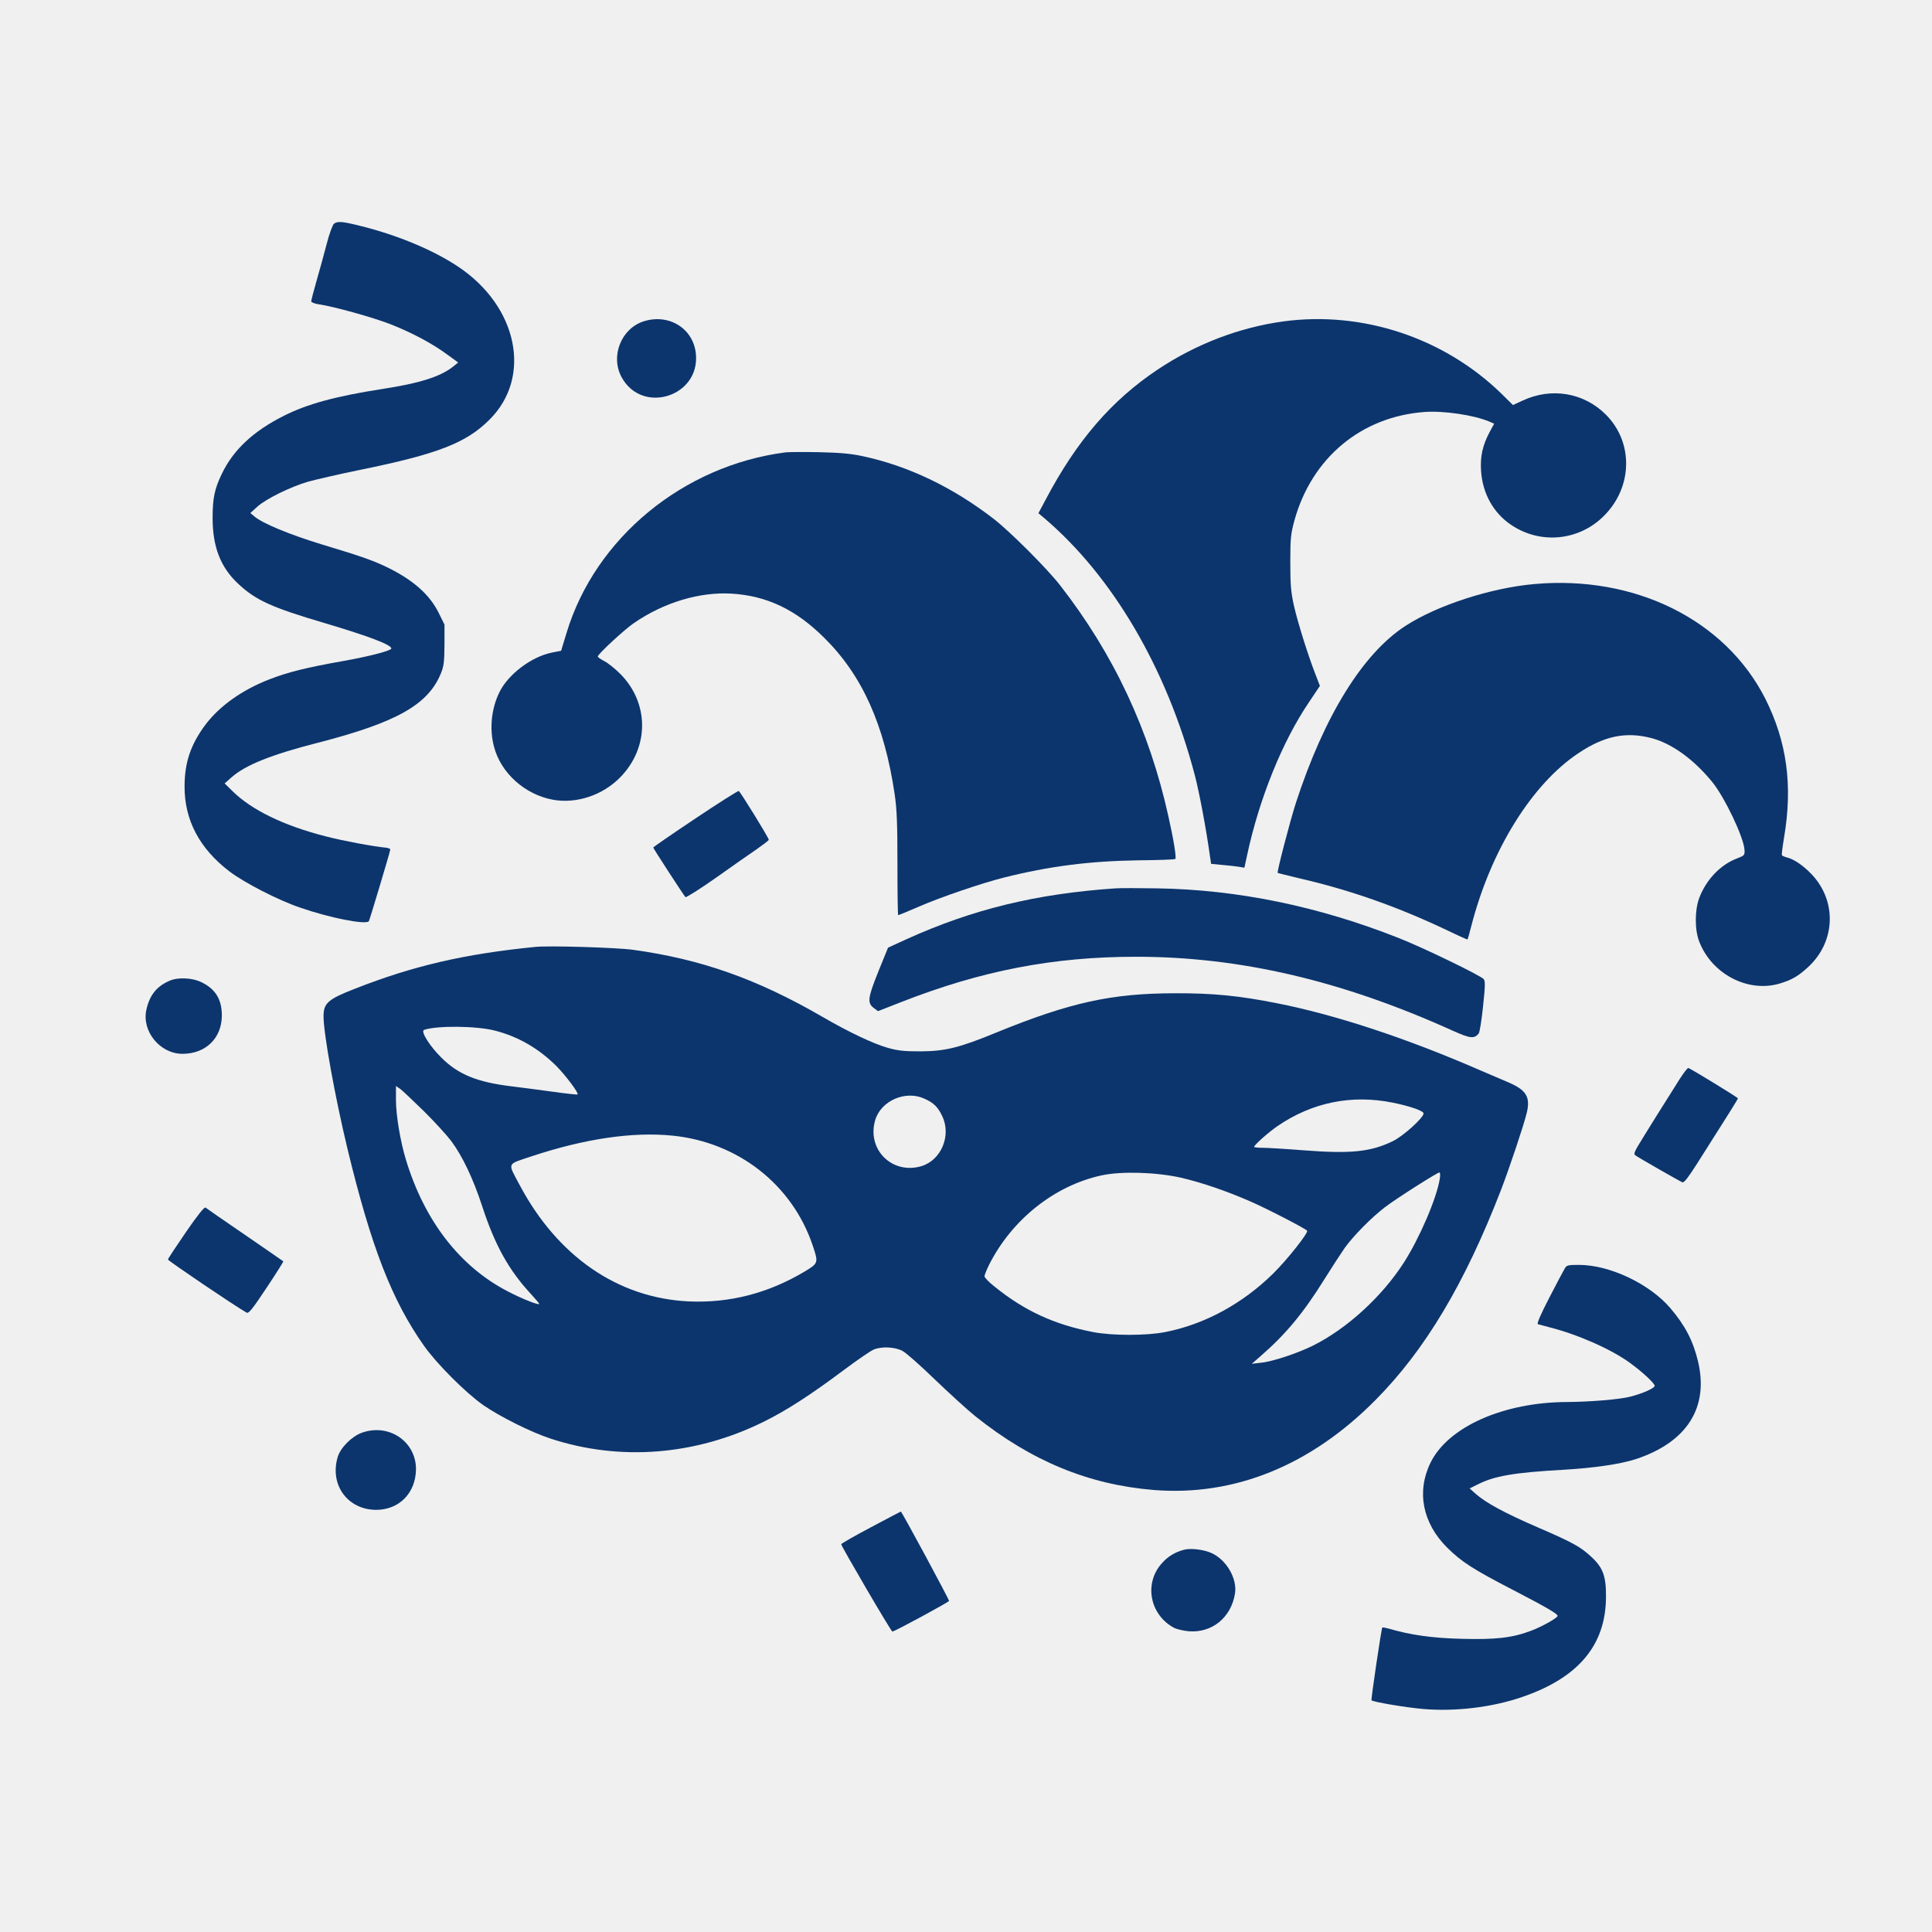
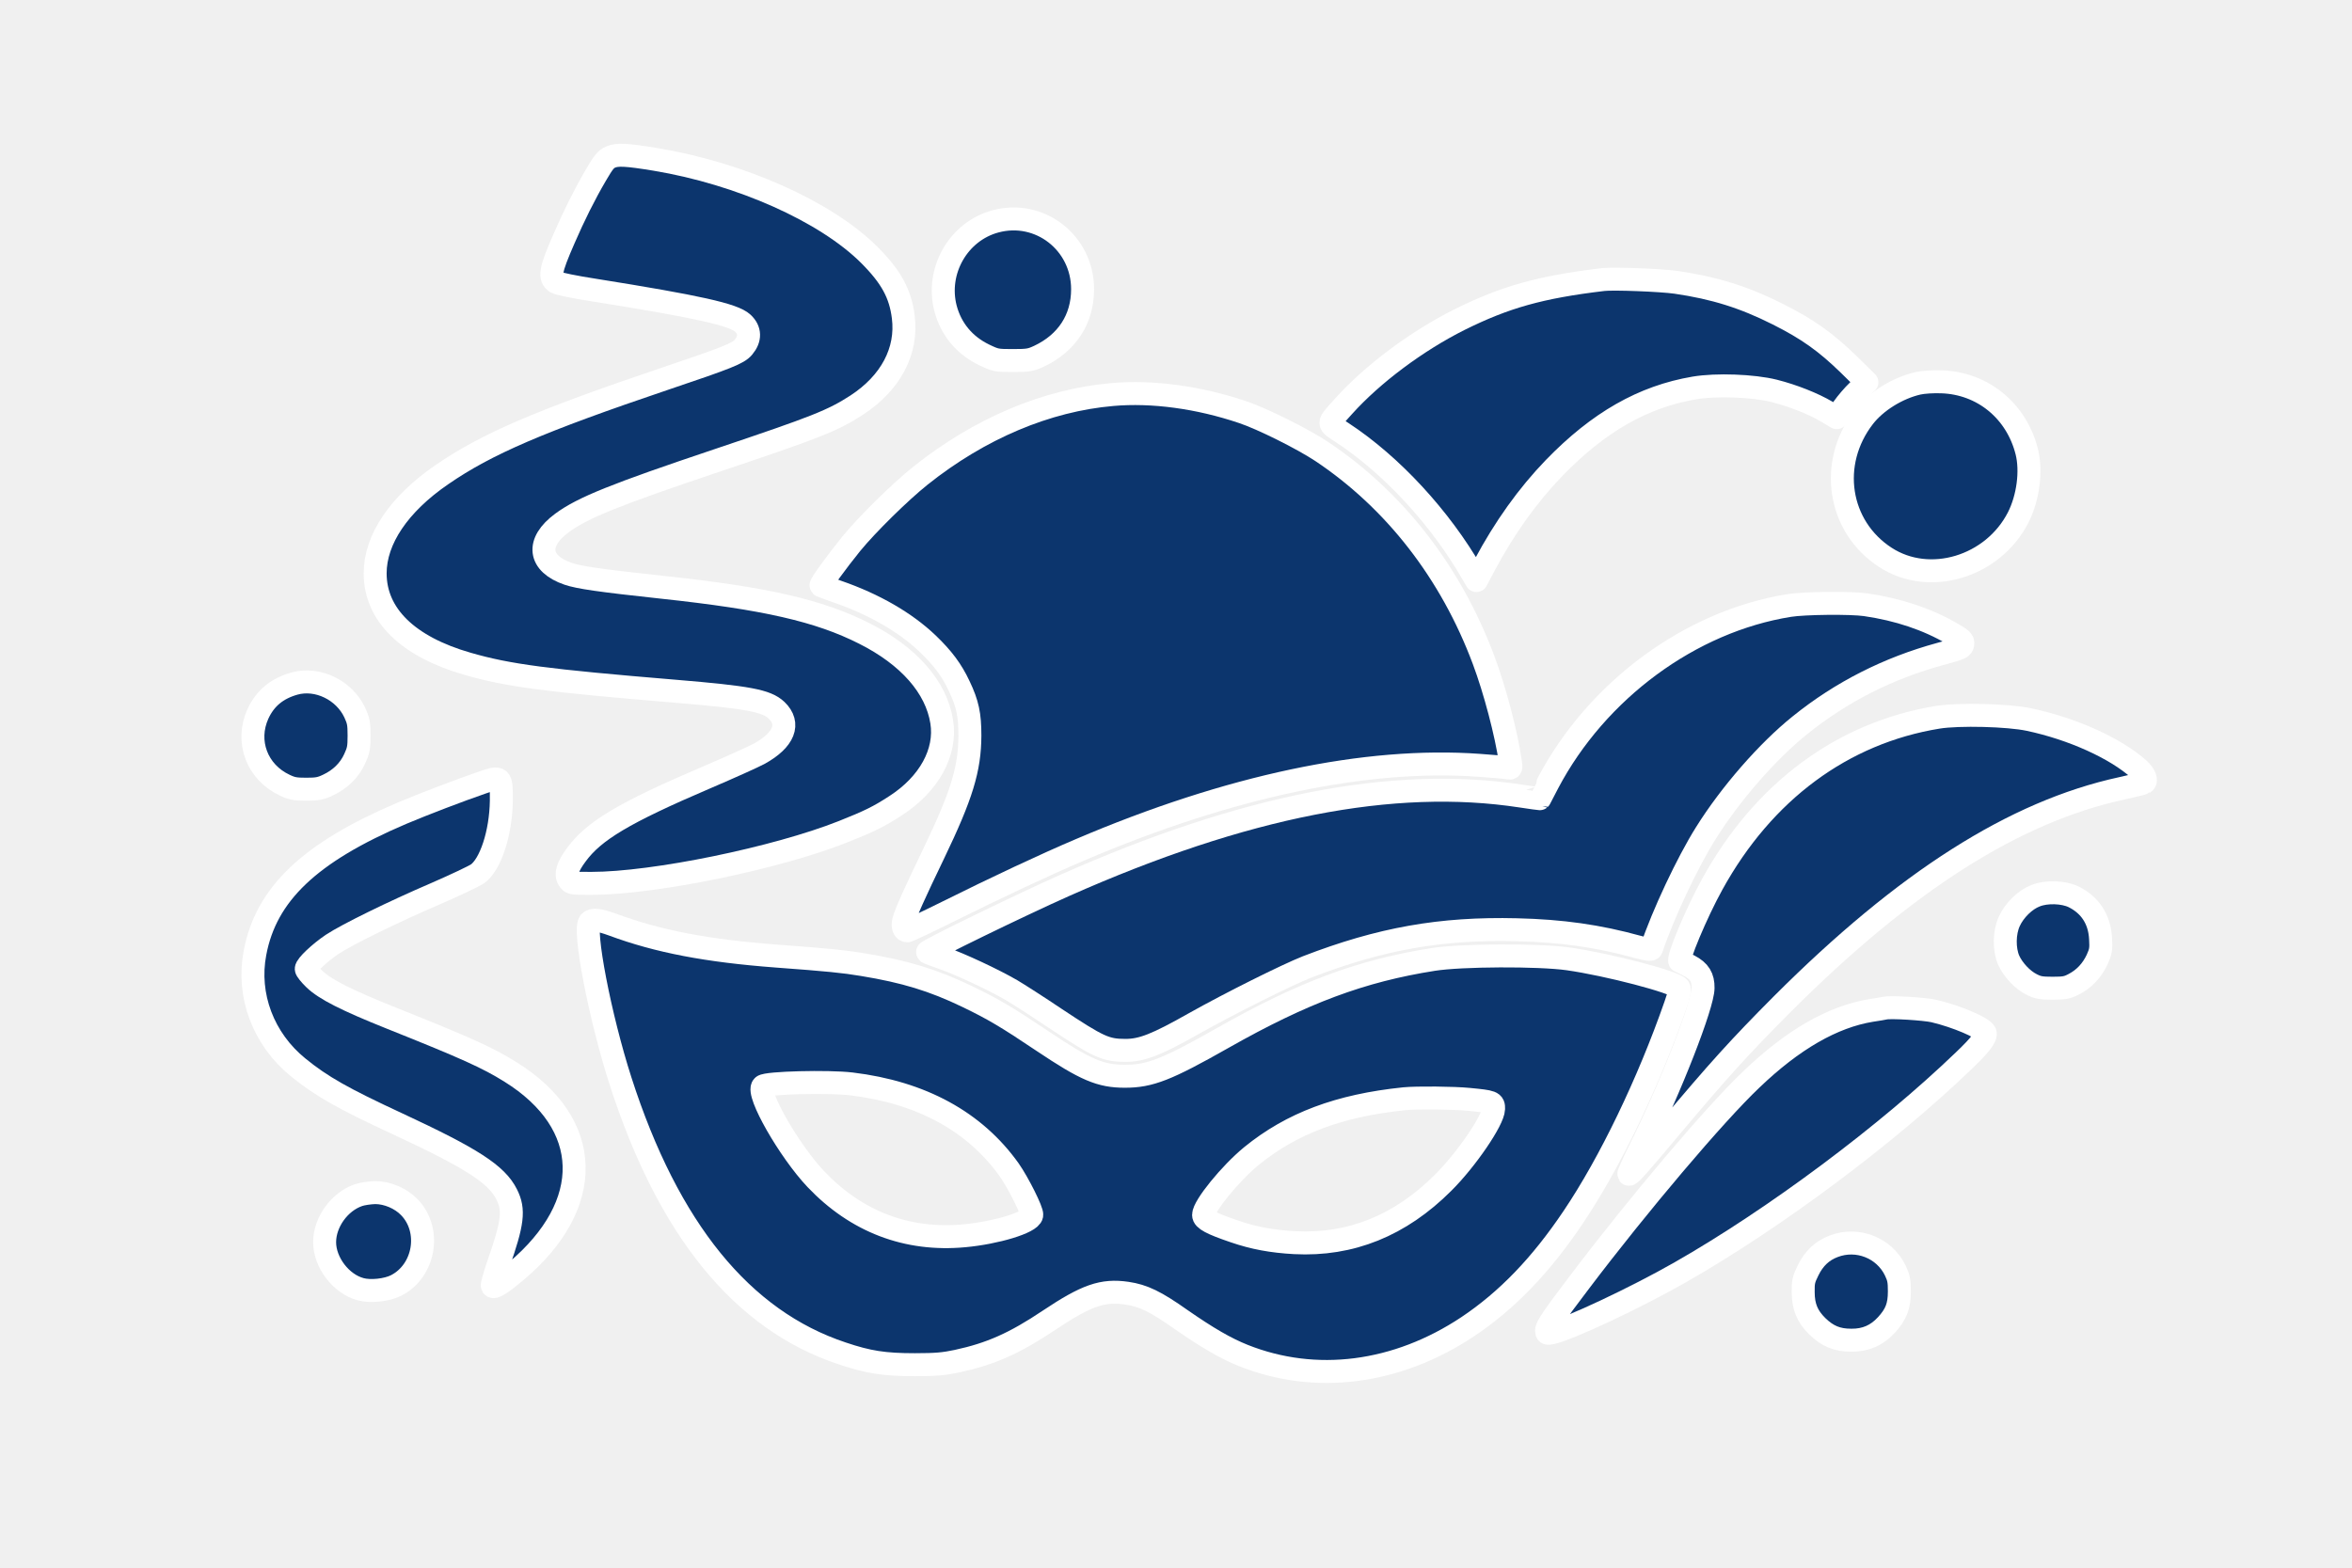
- <svg xmlns="http://www.w3.org/2000/svg" version="1.0" width="1254pt" height="1254pt" viewBox="0 0 1254 1254" preserveAspectRatio="xMidYMid meet">
-   <g transform="translate(0,1254) scale(0.1,-0.1)" fill="#0c356d" stroke="none">
-     <path d="M2168 11088 c-9 -7 -31 -66 -48 -133 -17 -66 -47 -174 -66 -240 -19 -66 -34 -125 -34 -131 0 -6 21 -15 48 -19 98 -14 353 -85 468 -130 139 -55 271 -125 368 -197 l70 -51 -30 -24 c-82 -67 -217 -110 -464 -148 -302 -47 -486 -97 -640 -175 -196 -99 -325 -219 -400 -375 -48 -100 -60 -159 -60 -288 0 -187 52 -320 166 -426 114 -107 217 -154 567 -257 282 -84 427 -139 427 -163 0 -14 -141 -51 -315 -82 -233 -41 -358 -72 -478 -119 -177 -69 -321 -172 -413 -293 -96 -129 -136 -245 -136 -402 -1 -218 98 -404 291 -551 96 -73 315 -186 456 -234 195 -68 425 -113 449 -90 4 5 135 440 139 465 1 6 -11 11 -28 13 -78 7 -282 45 -389 73 -272 69 -485 172 -609 296 l-49 48 44 39 c90 80 259 148 561 225 512 132 716 247 799 451 19 47 22 74 23 186 l0 130 -37 75 c-58 117 -161 210 -323 291 -92 46 -175 76 -435 154 -210 64 -387 137 -440 183 l-25 21 45 41 c56 51 217 130 331 163 48 13 198 48 335 76 506 103 690 175 841 326 279 277 184 737 -206 995 -158 105 -384 200 -621 260 -127 32 -158 35 -182 17z" />
-     <path d="M4180 10455 c-148 -46 -220 -227 -145 -364 133 -243 507 -126 482 150 -15 165 -172 265 -337 214z" />
-     <path d="M8331 10454 c-287 -39 -568 -147 -816 -312 -300 -200 -526 -462 -728 -845 l-47 -88 38 -32 c445 -379 795 -976 977 -1668 30 -115 75 -355 99 -530 l7 -46 72 -7 c40 -3 88 -9 108 -12 l36 -6 18 83 c78 364 228 735 399 988 l73 109 -28 73 c-48 122 -116 339 -141 450 -19 87 -23 132 -23 279 0 160 3 184 27 273 113 406 434 673 845 703 125 9 318 -20 419 -62 l32 -14 -28 -52 c-47 -87 -63 -161 -57 -252 9 -149 81 -277 197 -354 188 -126 436 -103 598 57 190 187 196 479 15 660 -143 143 -354 178 -540 91 l-63 -29 -77 76 c-372 361 -900 536 -1412 467z" />
-     <path d="M5100 9604 c-665 -85 -1237 -556 -1423 -1173 l-35 -115 -61 -12 c-133 -27 -284 -142 -340 -258 -52 -106 -65 -238 -35 -351 44 -172 201 -313 384 -346 152 -27 321 29 435 145 190 193 190 482 1 672 -34 34 -80 71 -104 83 -23 12 -42 25 -42 30 0 15 174 176 236 218 196 134 426 202 632 190 229 -14 417 -103 602 -287 246 -243 390 -563 457 -1015 14 -97 18 -184 18 -452 0 -183 2 -333 5 -333 3 0 62 24 131 54 144 63 409 153 555 190 296 74 554 107 874 112 129 1 237 5 239 9 7 11 -11 124 -45 275 -124 561 -355 1054 -704 1502 -85 109 -323 347 -430 430 -268 207 -557 345 -855 408 -75 16 -146 22 -280 25 -99 2 -196 1 -215 -1z" />
-     <path d="M9958 8749 c-281 -25 -628 -137 -835 -271 -278 -180 -528 -585 -712 -1150 -38 -118 -124 -448 -118 -454 1 -1 63 -16 137 -34 335 -77 643 -186 969 -341 68 -33 125 -58 126 -57 2 2 13 41 25 88 126 491 393 921 696 1122 166 111 306 140 470 98 133 -34 276 -137 397 -285 81 -99 205 -359 210 -441 2 -35 0 -37 -49 -56 -108 -41 -200 -138 -245 -257 -29 -78 -30 -205 0 -282 81 -211 316 -334 522 -273 80 24 121 48 186 108 177 164 187 427 22 601 -53 56 -115 99 -162 110 -15 4 -29 10 -31 14 -3 4 4 56 14 116 57 338 18 621 -122 900 -259 511 -845 803 -1500 744z" />
-     <path d="M4513 7227 c-150 -100 -273 -185 -273 -188 0 -6 197 -309 209 -322 4 -4 93 52 197 125 104 74 224 158 267 187 42 30 77 56 77 60 0 13 -186 314 -195 317 -6 1 -133 -79 -282 -179z" />
-     <path d="M7240 6774 c-514 -35 -928 -136 -1356 -330 l-120 -55 -63 -155 c-69 -172 -73 -204 -29 -237 l27 -20 148 58 c523 205 989 295 1527 295 673 0 1334 -154 2053 -479 116 -52 141 -55 171 -19 6 8 19 87 28 176 14 132 15 164 4 177 -19 23 -396 206 -555 268 -519 205 -1044 313 -1565 321 -118 2 -240 2 -270 0z" />
-     <path d="M3475 6394 c-462 -46 -793 -123 -1170 -271 -177 -69 -205 -94 -205 -180 0 -113 75 -525 155 -858 154 -637 288 -984 497 -1280 81 -115 267 -302 383 -384 106 -74 313 -178 440 -219 449 -147 938 -109 1380 109 148 73 302 172 520 335 88 66 176 126 195 134 52 22 137 18 187 -8 24 -12 118 -96 210 -185 93 -89 211 -197 263 -239 364 -291 734 -444 1158 -479 523 -42 1018 158 1439 583 322 324 580 756 815 1363 57 148 149 424 168 503 24 102 -3 147 -120 197 -36 15 -117 50 -180 77 -484 211 -944 362 -1325 437 -242 48 -414 65 -655 64 -414 0 -684 -59 -1166 -256 -238 -98 -329 -120 -489 -121 -106 0 -145 4 -210 22 -96 27 -254 102 -425 201 -424 246 -789 375 -1230 436 -109 15 -544 28 -635 19z m-260 -544 c150 -39 281 -115 396 -229 61 -62 147 -176 138 -185 -2 -2 -78 6 -169 19 -91 12 -208 28 -260 34 -223 27 -346 77 -455 186 -76 75 -136 171 -113 180 79 29 343 27 463 -5z m-465 -521 c69 -68 149 -156 178 -194 73 -98 143 -244 202 -425 82 -251 172 -414 317 -570 29 -32 53 -60 53 -63 0 -11 -111 32 -202 80 -313 161 -544 460 -664 858 -36 119 -64 287 -64 387 l0 89 28 -19 c15 -11 83 -76 152 -143z m3250 80 c60 -27 88 -54 116 -114 60 -126 -7 -285 -135 -324 -191 -57 -357 109 -300 300 38 125 196 194 319 138z m3040 -26 c109 -22 200 -53 200 -70 0 -28 -135 -150 -202 -181 -143 -69 -272 -82 -580 -58 -114 9 -232 16 -263 16 -30 0 -55 3 -55 6 0 12 96 97 152 135 225 154 481 206 748 152z m-4675 -214 c426 -43 777 -318 910 -713 38 -113 37 -115 -52 -169 -236 -141 -488 -206 -753 -194 -460 22 -852 293 -1098 757 -78 147 -85 130 76 184 346 115 659 161 917 135z m3300 -273 c138 -32 303 -89 455 -156 112 -49 356 -176 364 -188 9 -14 -128 -187 -219 -277 -201 -198 -447 -331 -702 -381 -119 -24 -347 -24 -468 0 -249 48 -444 137 -637 293 -38 29 -68 61 -68 69 0 8 14 43 31 77 148 292 424 512 729 578 129 28 354 21 515 -15z m1680 -8 c-20 -126 -132 -386 -233 -543 -142 -221 -369 -429 -590 -539 -98 -49 -263 -104 -337 -111 l-60 -7 55 48 c163 141 279 280 417 502 47 75 106 166 131 202 56 78 173 197 262 265 69 53 339 225 353 225 5 0 6 -19 2 -42z" />
-     <path d="M1100 6174 c-83 -36 -129 -93 -150 -188 -31 -140 89 -286 234 -286 151 0 255 101 256 248 0 106 -42 174 -135 218 -59 28 -151 32 -205 8z" />
-     <path d="M10904 5539 c-70 -110 -244 -388 -275 -441 -20 -34 -25 -49 -16 -56 20 -15 291 -170 307 -176 11 -4 38 32 95 121 216 340 265 418 265 424 0 6 -297 187 -321 197 -5 2 -29 -29 -55 -69z" />
-     <path d="M1207 4543 c-64 -93 -116 -172 -117 -178 0 -8 442 -307 511 -345 13 -7 37 22 129 161 62 93 111 171 109 172 -2 2 -114 79 -249 172 -135 92 -250 172 -256 177 -8 5 -50 -47 -127 -159z" />
-     <path d="M10157 4308 c-8 -13 -53 -98 -101 -191 -59 -114 -82 -169 -74 -172 7 -2 41 -11 75 -20 183 -46 405 -144 525 -233 80 -58 158 -131 158 -147 0 -15 -76 -49 -157 -70 -67 -18 -261 -34 -410 -35 -414 -1 -774 -161 -888 -394 -92 -188 -52 -392 109 -552 92 -91 166 -139 421 -271 220 -114 295 -158 295 -171 0 -13 -101 -70 -173 -97 -122 -46 -229 -58 -452 -52 -193 5 -331 25 -474 67 -19 5 -36 8 -39 6 -6 -6 -74 -467 -70 -472 11 -11 218 -46 330 -56 210 -19 453 10 647 77 366 125 544 337 545 650 1 133 -19 189 -93 258 -72 67 -118 93 -349 193 -217 94 -337 159 -405 219 l-38 34 50 25 c109 56 237 78 556 96 206 12 373 37 475 70 330 110 473 335 401 635 -32 133 -83 231 -179 344 -135 158 -394 281 -593 281 -71 0 -80 -2 -92 -22z" />
-     <path d="M2350 3241 c-66 -23 -140 -97 -158 -158 -54 -180 64 -342 249 -343 150 0 257 109 259 263 1 180 -175 300 -350 238z" />
-     <path d="M5653 2627 c-106 -56 -193 -106 -193 -110 0 -13 324 -567 332 -567 14 0 368 192 368 199 0 11 -308 582 -313 580 -1 0 -89 -46 -194 -102z" />
-     <path d="M7685 2481 c-58 -15 -106 -44 -145 -89 -117 -132 -76 -336 83 -419 17 -8 59 -18 93 -21 151 -12 275 89 300 245 15 96 -54 217 -151 262 -50 23 -135 34 -180 22z" />
+ <svg xmlns="http://www.w3.org/2000/svg" version="1.0" width="1536pt" height="1024pt" viewBox="0 0 1536 1024" preserveAspectRatio="xMidYMid meet">
+   <g transform="translate(0,1024) scale(0.1,-0.1)" fill="#0c356d" stroke="#ffffff" stroke-width="150" stroke-linejoin="round" stroke-linecap="round">
+     <path d="M3988 9214 c-31 -13 -47 -33 -96 -117 -74 -126 -144 -267 -209 -417 -91 -208 -98 -253 -50 -285 13 -8 123 -31 248 -50 677 -108 910 -160 970 -216 49 -46 50 -102 4 -157 -33 -40 -103 -68 -510 -205 -822 -278 -1167 -426 -1460 -628 -280 -192 -435 -423 -435 -644 0 -270 213 -479 604 -591 267 -77 513 -109 1356 -179 479 -40 595 -62 661 -124 92 -88 50 -194 -112 -284 -35 -19 -192 -90 -349 -157 -535 -229 -731 -346 -846 -503 -58 -78 -73 -127 -50 -162 16 -25 18 -25 149 -25 407 0 1206 164 1642 337 171 68 235 99 345 171 218 141 332 349 300 548 -36 226 -215 430 -505 576 -296 150 -648 230 -1320 302 -409 44 -545 64 -615 88 -194 67 -211 206 -40 332 135 100 350 186 1020 411 643 216 747 257 905 359 222 145 332 353 304 575 -19 153 -79 263 -223 407 -284 283 -841 531 -1396 623 -189 31 -249 34 -292 15z" />
+     <path d="M6501 8794 c-242 -65 -390 -323 -326 -569 36 -136 124 -241 252 -303 75 -36 82 -37 188 -37 99 0 116 3 170 28 183 86 285 242 285 438 0 303 -280 521 -569 443z" />
+     <path d="M10470 8414 c-411 -49 -641 -114 -939 -262 -279 -140 -566 -354 -756 -565 -110 -123 -109 -107 -8 -174 321 -211 638 -554 847 -917 l28 -48 54 102 c129 242 281 455 454 634 290 299 580 465 916 522 142 24 384 15 520 -19 123 -31 256 -84 344 -136 l65 -39 41 62 c23 33 67 85 99 115 l57 54 -118 116 c-151 147 -269 231 -464 329 -221 111 -412 171 -665 208 -99 14 -408 26 -475 18z" />
+     <path d="M12525 7736 c-134 -31 -274 -118 -353 -220 -233 -301 -169 -716 141 -917 288 -187 702 -62 867 261 65 128 88 303 56 430 -67 266 -287 447 -556 456 -57 2 -119 -2 -155 -10z" />
+     <path d="M7265 7663 c-430 -37 -868 -222 -1255 -531 -130 -104 -345 -315 -450 -443 -94 -116 -205 -268 -198 -274 2 -2 51 -20 108 -40 238 -82 444 -201 589 -340 98 -94 157 -173 205 -276 55 -115 70 -187 70 -324 -1 -219 -53 -389 -236 -770 -129 -268 -181 -384 -196 -438 -10 -37 0 -67 23 -67 7 0 128 57 267 126 309 154 637 308 861 403 974 416 1869 605 2607 552 91 -6 175 -14 188 -17 21 -4 22 -2 16 38 -27 187 -102 471 -175 666 -214 573 -582 1046 -1059 1364 -124 82 -388 214 -515 256 -287 97 -590 138 -850 115z" />
+     <path d="M11685 6285 c-645 -103 -1256 -553 -1576 -1160 -29 -55 -53 -101 -53 -102 -1 -1 -55 7 -122 17 -836 128 -1809 -63 -2982 -584 -284 -126 -904 -428 -895 -436 5 -4 51 -21 103 -39 107 -37 324 -138 445 -208 44 -26 172 -108 285 -184 285 -189 330 -210 460 -210 108 0 203 37 450 177 237 133 604 316 736 368 479 185 873 255 1369 243 295 -7 533 -41 790 -112 62 -17 87 -20 90 -12 74 222 235 564 355 755 161 257 403 535 615 705 269 217 577 373 915 465 136 37 145 41 148 65 3 22 -6 31 -66 66 -164 96 -355 160 -569 191 -97 14 -399 11 -498 -5z" />
+     <path d="M1923 5775 c-114 -32 -192 -96 -239 -199 -81 -179 -6 -380 176 -465 46 -22 69 -26 140 -26 71 0 94 4 142 27 79 37 140 96 174 171 25 54 29 74 29 152 0 78 -4 98 -28 150 -69 148 -244 232 -394 190z" />
+     <path d="M12656 5555 c-622 -101 -1140 -484 -1474 -1091 -104 -188 -232 -495 -211 -503 6 -2 34 -15 62 -30 65 -34 90 -75 89 -144 0 -110 -214 -658 -413 -1057 -42 -85 -74 -157 -72 -160 7 -7 61 54 264 296 318 379 460 536 738 815 803 803 1517 1257 2215 1409 76 17 143 33 147 36 22 13 7 53 -32 89 -152 137 -435 265 -719 325 -136 29 -457 37 -594 15z" />
+     <path d="M3151 5129 c-151 -52 -384 -141 -526 -201 -602 -256 -888 -528 -960 -913 -53 -277 55 -563 282 -747 152 -124 292 -203 650 -369 486 -226 647 -330 712 -461 51 -101 41 -184 -55 -458 -25 -71 -42 -135 -39 -140 10 -16 56 13 154 95 520 437 506 966 -35 1303 -149 93 -286 155 -779 352 -295 118 -434 189 -502 255 -29 28 -53 58 -53 66 0 23 87 105 170 161 97 64 396 211 680 333 124 54 244 111 267 126 86 60 154 267 157 478 1 159 -1 162 -123 120z" />
+     <path d="M13293 4389 c-68 -26 -138 -95 -171 -167 -34 -74 -35 -183 -4 -254 28 -62 89 -128 149 -158 41 -21 62 -25 138 -25 78 0 97 4 140 27 67 35 118 90 151 161 23 51 26 69 22 135 -6 125 -67 220 -176 274 -66 32 -178 36 -249 7z" />
+     <path d="M3852 4218 c-45 -45 66 -622 200 -1038 312 -970 794 -1563 1447 -1780 172 -58 276 -74 476 -74 138 0 190 5 275 23 219 47 377 117 602 268 243 162 348 199 507 176 108 -16 187 -54 354 -172 173 -120 290 -188 407 -235 471 -188 1002 -120 1465 188 256 171 477 400 688 714 241 357 492 880 668 1385 26 75 31 101 23 115 -24 37 -463 152 -724 189 -194 27 -696 25 -880 -4 -470 -74 -851 -216 -1375 -513 -365 -207 -475 -250 -639 -250 -159 0 -256 41 -535 228 -234 157 -323 210 -493 292 -224 108 -409 164 -683 209 -126 21 -226 31 -565 56 -450 34 -772 95 -1068 205 -88 32 -131 37 -150 18z m1708 -1058 c457 -55 806 -246 1031 -562 59 -84 152 -270 147 -295 -8 -48 -233 -116 -440 -135 -375 -35 -706 92 -970 370 -175 185 -391 563 -346 607 22 23 429 33 578 15z m4033 -101 c155 -15 162 -18 161 -62 -2 -74 -178 -332 -329 -482 -281 -281 -604 -411 -970 -392 -147 8 -268 30 -395 74 -150 51 -200 78 -200 107 0 57 174 271 313 385 263 214 572 330 997 374 80 8 324 6 423 -4z" />
+     <path d="M12310 3655 c-8 -2 -49 -9 -90 -15 -251 -41 -512 -191 -783 -451 -238 -226 -738 -817 -1118 -1319 -176 -232 -219 -295 -219 -321 0 -19 4 -21 32 -15 107 21 552 230 842 396 615 351 1347 897 1852 1383 106 101 148 156 138 181 -13 33 -186 107 -334 142 -60 14 -285 28 -320 19z" />
+     <path d="M2340 2433 c-124 -43 -220 -177 -220 -307 0 -132 107 -273 235 -307 64 -18 172 -6 231 24 188 95 233 362 87 512 -56 58 -144 95 -223 95 -36 -1 -85 -8 -110 -17z" />
+     <path d="M11974 2099 c-74 -28 -128 -79 -166 -157 -29 -58 -33 -76 -32 -142 0 -95 27 -159 92 -223 67 -65 129 -91 222 -91 93 -1 167 31 230 100 63 69 84 123 84 219 0 67 -4 89 -27 137 -72 148 -248 217 -403 157z" />
  </g>
</svg>
